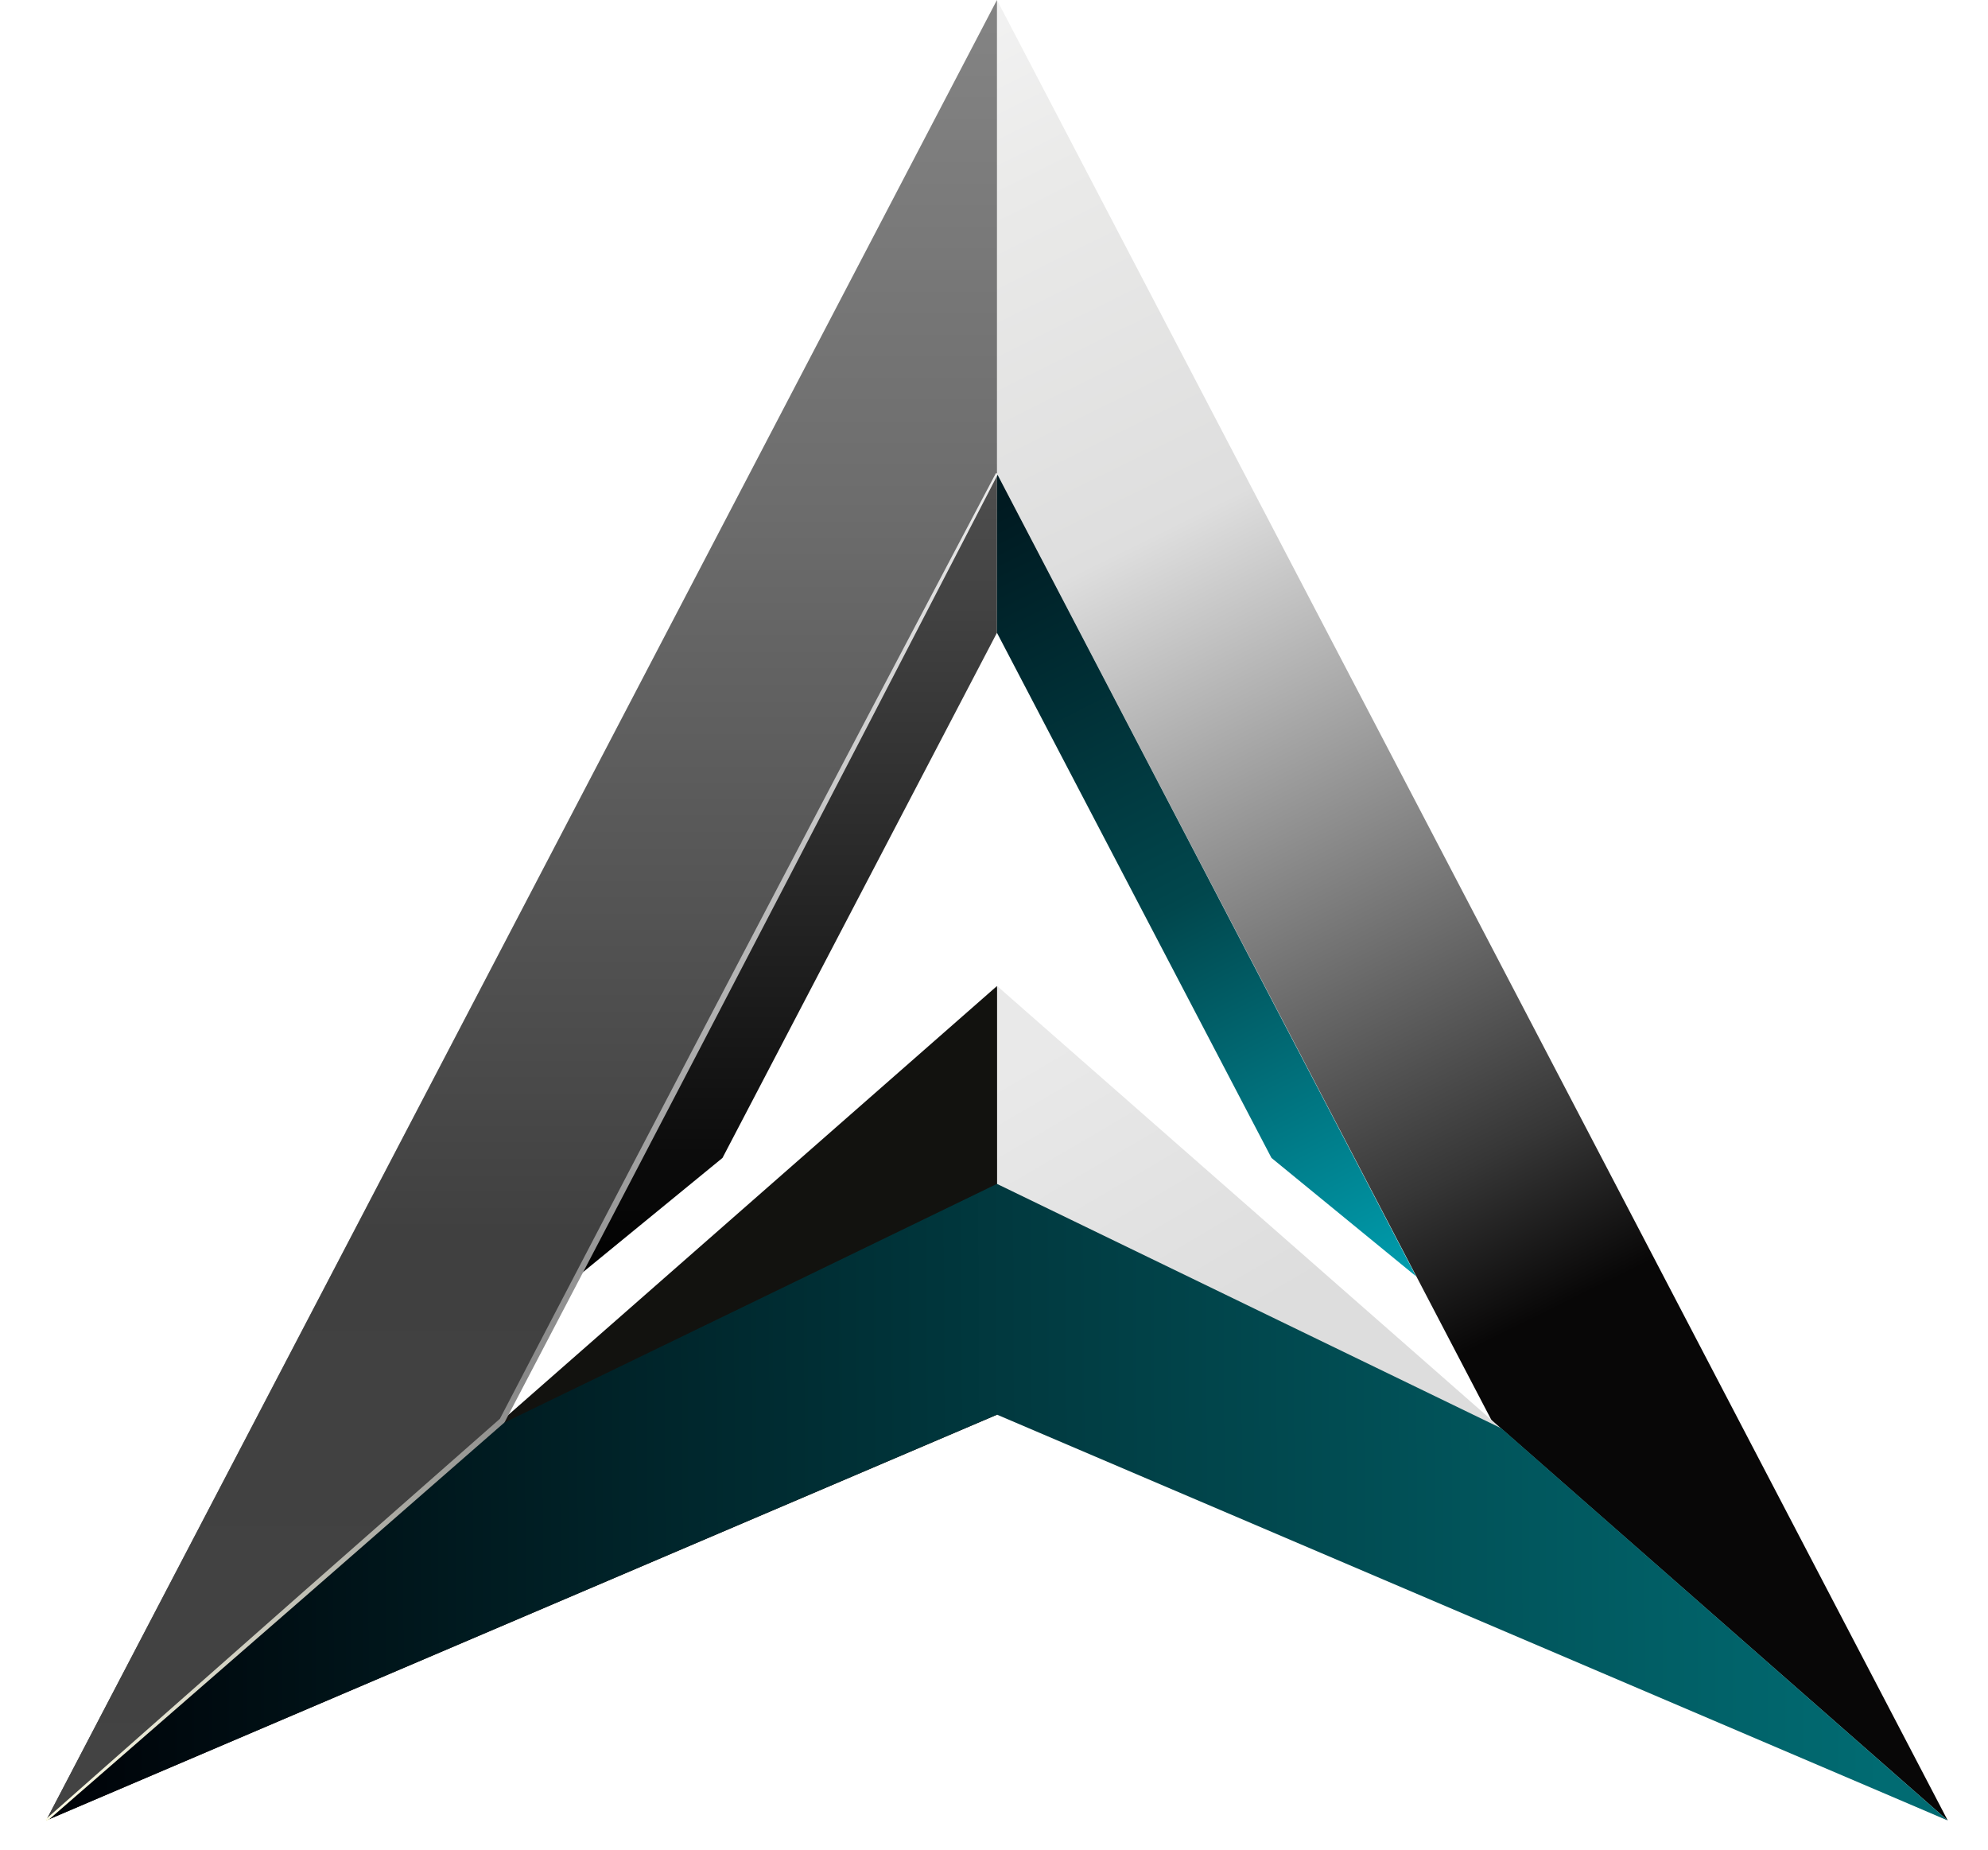
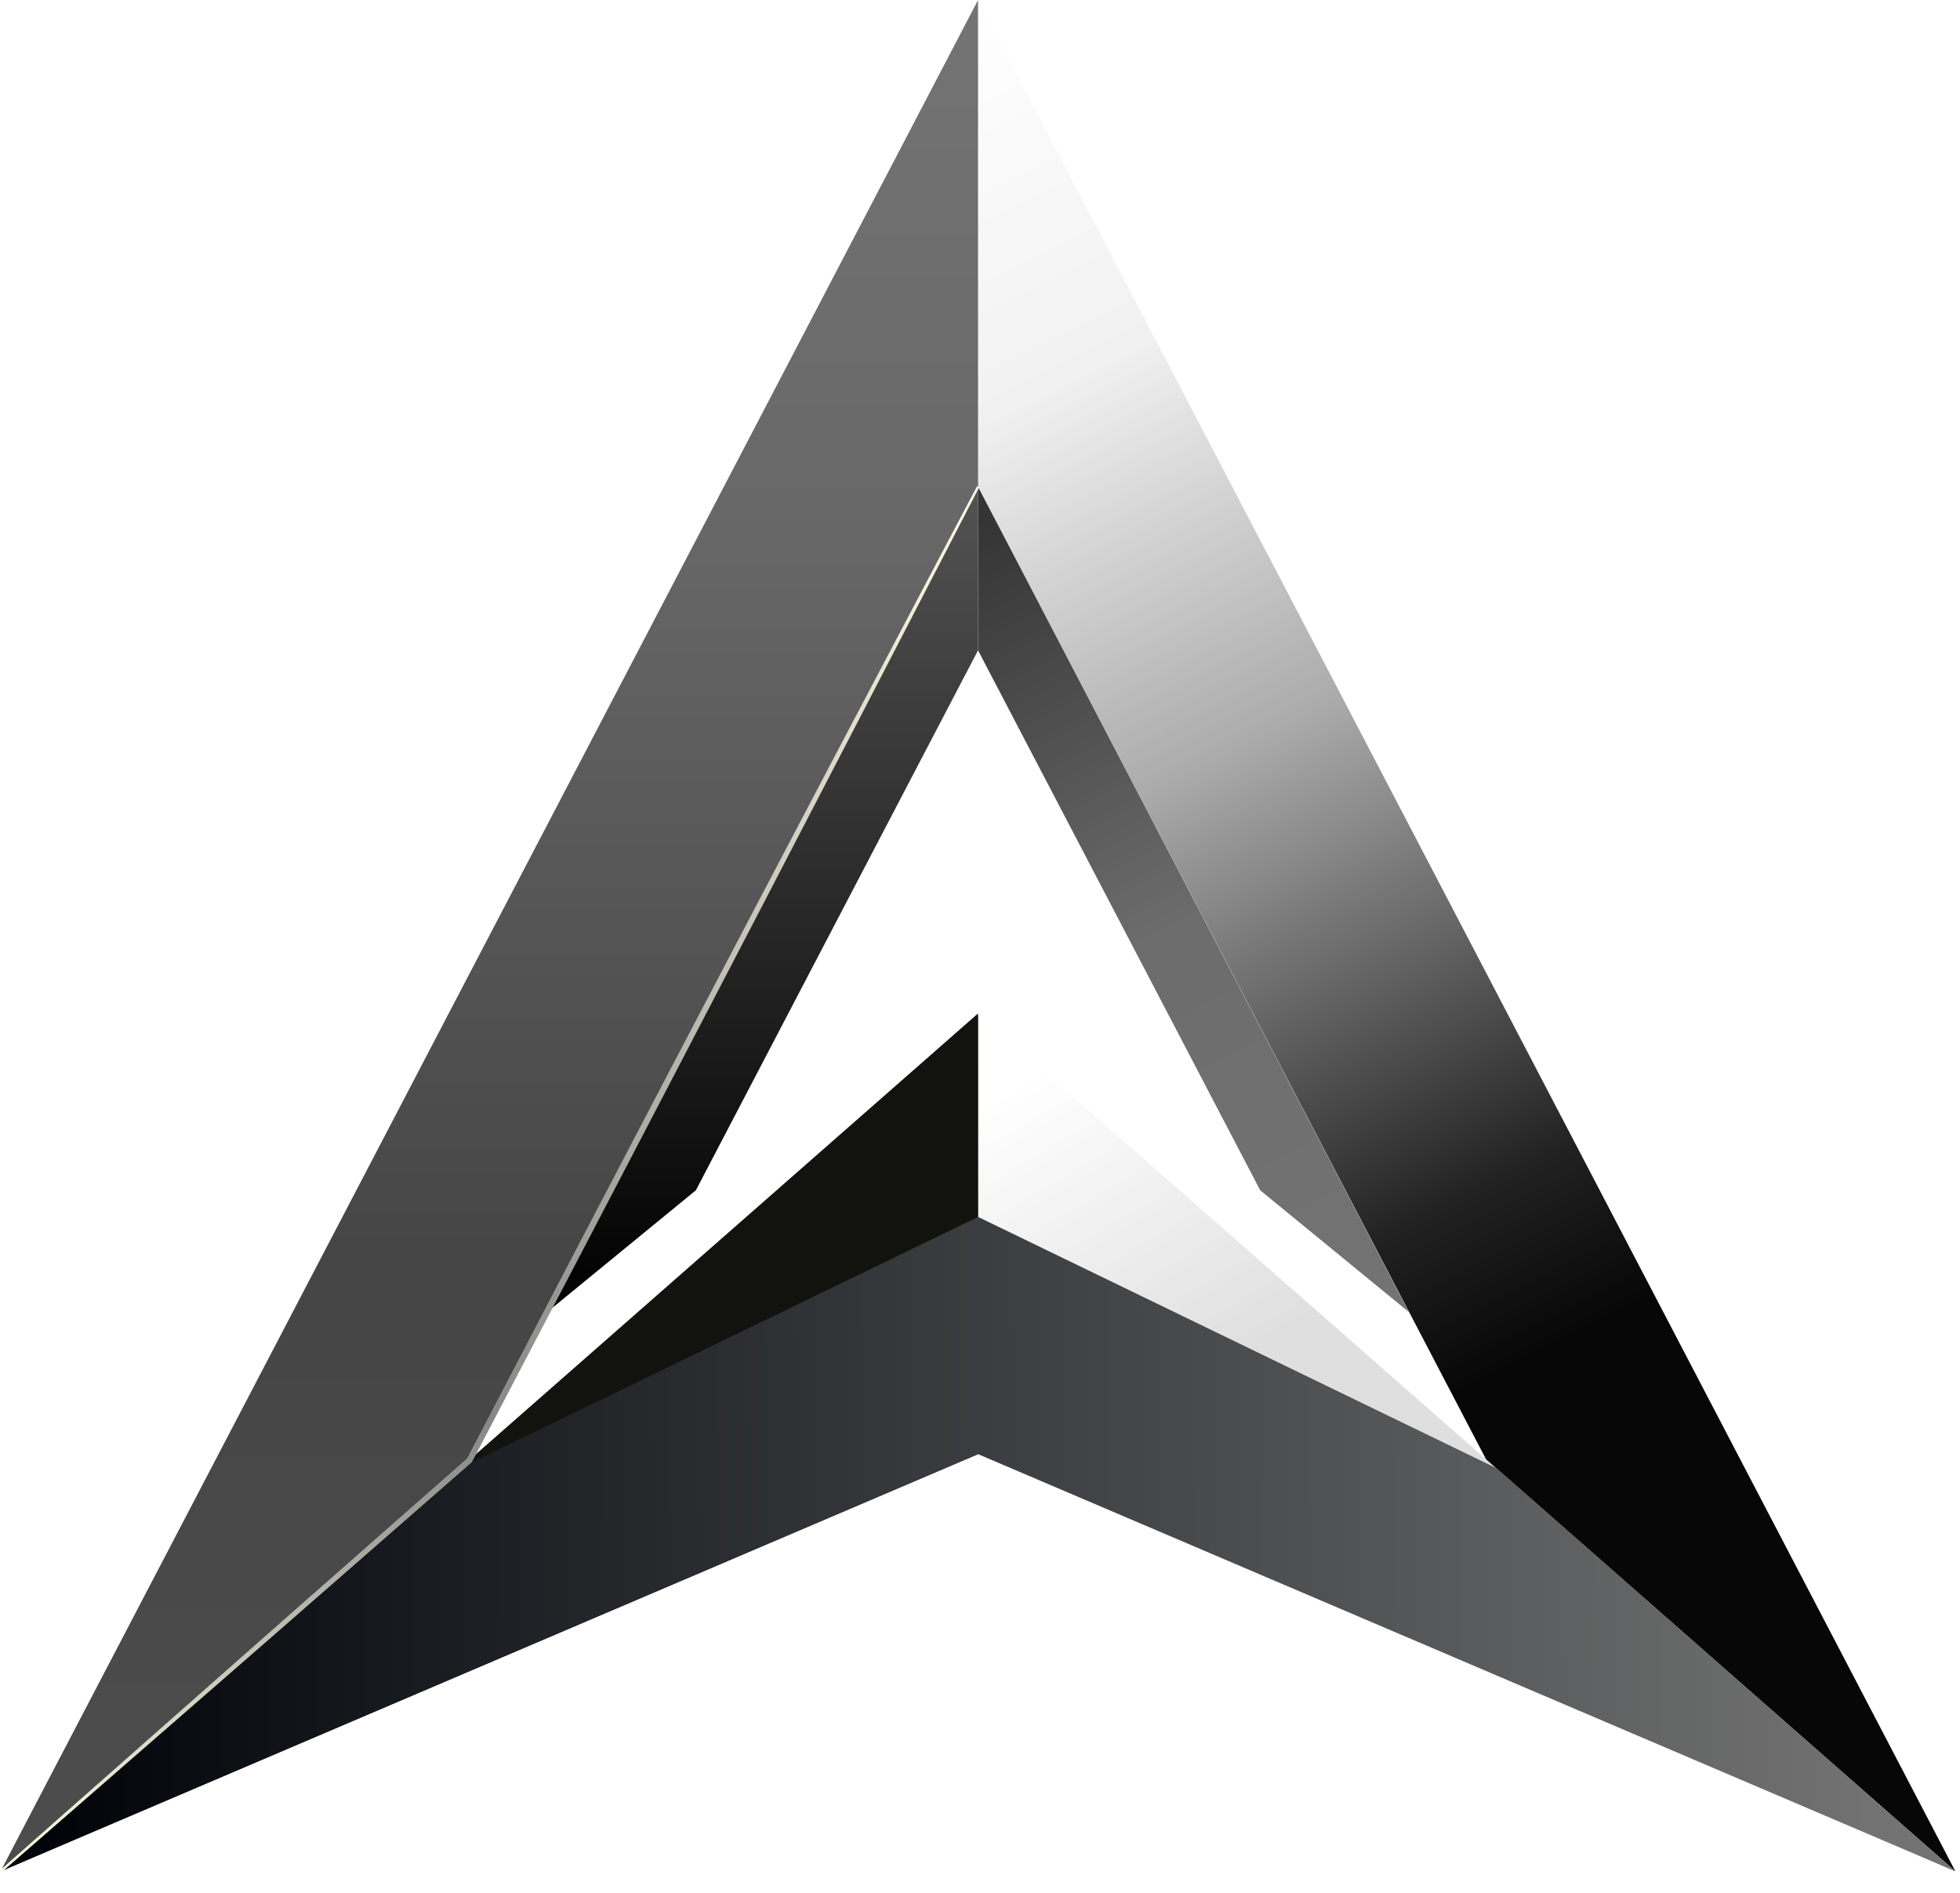
- <svg xmlns="http://www.w3.org/2000/svg" width="43" height="40" viewBox="0 0 43 40" fill="none">
-   <path d="M42.127 39.364L21.564 30.357L1 39.364L21.564 0L42.127 39.364ZM10.821 30.803L21.564 21.36L32.308 30.803L21.564 10.239L10.821 30.803Z" fill="url(#paint0_linear_1077_11151)" />
-   <path d="M21.564 21.32L42.127 39.366L21.564 30.591L1 39.366L21.564 21.32Z" fill="url(#paint1_linear_1077_11151)" />
-   <path d="M21.564 0.001V10.239L10.821 30.803L21.564 21.36V30.357H21.564L1 39.364L21.564 0L21.564 0.001Z" fill="url(#paint2_linear_1077_11151)" />
-   <path d="M21.564 21.324V30.595H21.564L1 39.369L21.564 21.324H21.564Z" fill="#12120F" />
-   <path d="M21.564 25.602L32.475 30.889L42.127 39.367L21.564 30.592L1 39.367L10.652 30.889L21.564 25.602Z" fill="url(#paint3_linear_1077_11151)" />
-   <path d="M21.564 13.684L15.627 25.041L12.5 27.601L21.564 10.242V13.684Z" fill="url(#paint4_linear_1077_11151)" />
-   <path d="M21.564 13.684L27.502 25.041L30.629 27.601L21.564 10.242V13.684Z" fill="url(#paint5_linear_1077_11151)" />
-   <path d="M21.585 10.254C21.571 10.246 21.556 10.238 21.542 10.231C21.26 10.765 20.978 11.298 20.696 11.832C18.16 16.637 15.634 21.448 13.118 26.263C12.346 27.739 11.576 29.216 10.807 30.693L10.821 30.675C7.991 33.162 5.164 35.653 2.341 38.149C1.888 38.548 1.436 38.948 0.984 39.348C0.995 39.361 1.005 39.373 1.016 39.385C1.472 38.989 1.928 38.593 2.383 38.197C5.227 35.725 8.067 33.249 10.903 30.769L10.918 30.751C11.691 29.276 12.463 27.8 13.234 26.324C15.75 21.509 18.257 16.688 20.753 11.862C21.031 11.326 21.308 10.79 21.585 10.254Z" fill="url(#paint6_linear_1077_11151)" />
+ <svg xmlns="http://www.w3.org/2000/svg" width="87" height="84" viewBox="0 0 87 84" fill="none">
+   <path d="M86.794 83.042L43.414 64.042L0.033 83.042L43.414 0L86.794 83.042ZM20.75 64.981L43.414 45.062L66.077 64.981L43.414 21.602L20.75 64.981Z" fill="url(#paint0_linear_1589_2219)" />
+   <path d="M43.415 44.974L86.795 83.042L43.415 64.532L0.035 83.042L43.415 44.974Z" fill="url(#paint1_linear_1589_2219)" />
+   <path d="M43.413 21.603L20.75 64.981L43.413 45.063V64.042L0.033 83.042L43.413 0.001V21.603Z" fill="url(#paint2_linear_1589_2219)" />
+   <path d="M43.412 64.532L0.033 83.042L43.412 44.975V64.532Z" fill="#12120F" />
+   <path d="M43.415 54.004L66.433 65.159L86.795 83.042L43.415 64.532L0.035 83.042L20.397 65.159L43.415 54.004Z" fill="url(#paint3_linear_1589_2219)" />
+   <path d="M43.413 28.861L30.888 52.823L24.291 58.224L43.413 21.602V28.861Z" fill="url(#paint4_linear_1589_2219)" />
+   <path d="M43.413 28.862L55.938 52.824L62.535 58.224L43.413 21.603V28.862Z" fill="url(#paint5_linear_1589_2219)" />
+   <path d="M43.461 21.626C43.431 21.61 43.4 21.594 43.369 21.578C42.774 22.704 42.18 23.83 41.585 24.956C36.236 35.093 30.907 45.241 25.598 55.4C23.971 58.513 22.346 61.628 20.723 64.744L20.753 64.706C14.782 69.953 8.819 75.209 2.863 80.472C1.909 81.316 0.955 82.159 0.001 83.003C0.024 83.029 0.047 83.055 0.069 83.082C1.031 82.246 1.992 81.411 2.953 80.575C8.952 75.36 14.943 70.136 20.927 64.904L20.957 64.866C22.588 61.755 24.217 58.642 25.844 55.528C31.152 45.37 36.44 35.2 41.706 25.02C42.292 23.889 42.877 22.758 43.461 21.626Z" fill="url(#paint6_linear_1589_2219)" />
  <defs>
-     <linearGradient id="paint0_linear_1077_11151" x1="21.564" y1="-6.07611e-07" x2="41.078" y2="39.364" gradientUnits="userSpaceOnUse">
-       <stop stop-color="#F2F2F2" />
-       <stop offset="0.09" stop-color="#EAEAE9" />
-       <stop offset="0.27" stop-color="#DEDEDE" />
-       <stop offset="0.618" stop-color="#363636" />
+     <linearGradient id="paint0_linear_1589_2219" x1="43.414" y1="-1.2818e-06" x2="84.58" y2="83.042" gradientUnits="userSpaceOnUse">
+       <stop stop-color="white" />
+       <stop offset="0.18" stop-color="#F1F1F1" />
+       <stop offset="0.376" stop-color="#ABABAB" />
+       <stop offset="0.618" stop-color="#212121" />
      <stop offset="0.699" stop-color="#080707" />
    </linearGradient>
-     <linearGradient id="paint1_linear_1077_11151" x1="22.361" y1="22.831" x2="26.054" y2="29.126" gradientUnits="userSpaceOnUse">
-       <stop stop-color="#E9E9E9" />
-       <stop offset="1" stop-color="#DDDDDD" />
+     <linearGradient id="paint1_linear_1589_2219" x1="45.097" y1="48.161" x2="52.888" y2="61.441" gradientUnits="userSpaceOnUse">
+       <stop stop-color="white" />
+       <stop offset="1" stop-color="#DFDFDF" />
    </linearGradient>
-     <linearGradient id="paint2_linear_1077_11151" x1="21.564" y1="0" x2="21.564" y2="39.364" gradientUnits="userSpaceOnUse">
-       <stop stop-color="#848484" />
-       <stop offset="0.273" stop-color="#6D6D6D" />
-       <stop offset="0.677" stop-color="#404040" />
-       <stop offset="1" stop-color="#434343" />
+     <linearGradient id="paint2_linear_1589_2219" x1="43.413" y1="0.001" x2="43.413" y2="83.042" gradientUnits="userSpaceOnUse">
+       <stop stop-color="#747474" />
+       <stop offset="0.273" stop-color="#686868" />
+       <stop offset="0.677" stop-color="#454545" />
+       <stop offset="1" stop-color="#4D4D4D" />
    </linearGradient>
-     <linearGradient id="paint3_linear_1077_11151" x1="40.7" y1="38.611" x2="1.755" y2="38.821" gradientUnits="userSpaceOnUse">
-       <stop stop-color="#016B72" />
+     <linearGradient id="paint3_linear_1589_2219" x1="83.785" y1="81.449" x2="1.629" y2="81.891" gradientUnits="userSpaceOnUse">
+       <stop stop-color="#737373" />
      <stop offset="1" stop-color="#000409" />
    </linearGradient>
-     <linearGradient id="paint4_linear_1077_11151" x1="17.032" y1="10.242" x2="17.032" y2="27.601" gradientUnits="userSpaceOnUse">
-       <stop stop-color="#4F4F4F" />
+     <linearGradient id="paint4_linear_1589_2219" x1="33.852" y1="21.602" x2="33.852" y2="58.224" gradientUnits="userSpaceOnUse">
+       <stop stop-color="#535353" />
      <stop offset="1" />
    </linearGradient>
-     <linearGradient id="paint5_linear_1077_11151" x1="21.984" y1="10.746" x2="30.628" y2="27.615" gradientUnits="userSpaceOnUse">
-       <stop stop-color="#001A21" />
-       <stop offset="0.499" stop-color="#01474D" />
-       <stop offset="1" stop-color="#009EAF" />
+     <linearGradient id="paint5_linear_1589_2219" x1="44.298" y1="22.665" x2="62.535" y2="58.254" gradientUnits="userSpaceOnUse">
+       <stop stop-color="#343434" />
+       <stop offset="0.499" stop-color="#6C6C6C" />
+       <stop offset="1" stop-color="#747474" />
    </linearGradient>
-     <linearGradient id="paint6_linear_1077_11151" x1="21.564" y1="10.242" x2="1.336" y2="39.367" gradientUnits="userSpaceOnUse">
-       <stop stop-color="#ECECEC" />
+     <linearGradient id="paint6_linear_1589_2219" x1="43.415" y1="21.602" x2="0.743" y2="83.042" gradientUnits="userSpaceOnUse">
+       <stop stop-color="#FEFDE6" />
      <stop offset="0.619" stop-color="#888888" />
      <stop offset="1" stop-color="#FEFDE6" />
    </linearGradient>
  </defs>
</svg>
